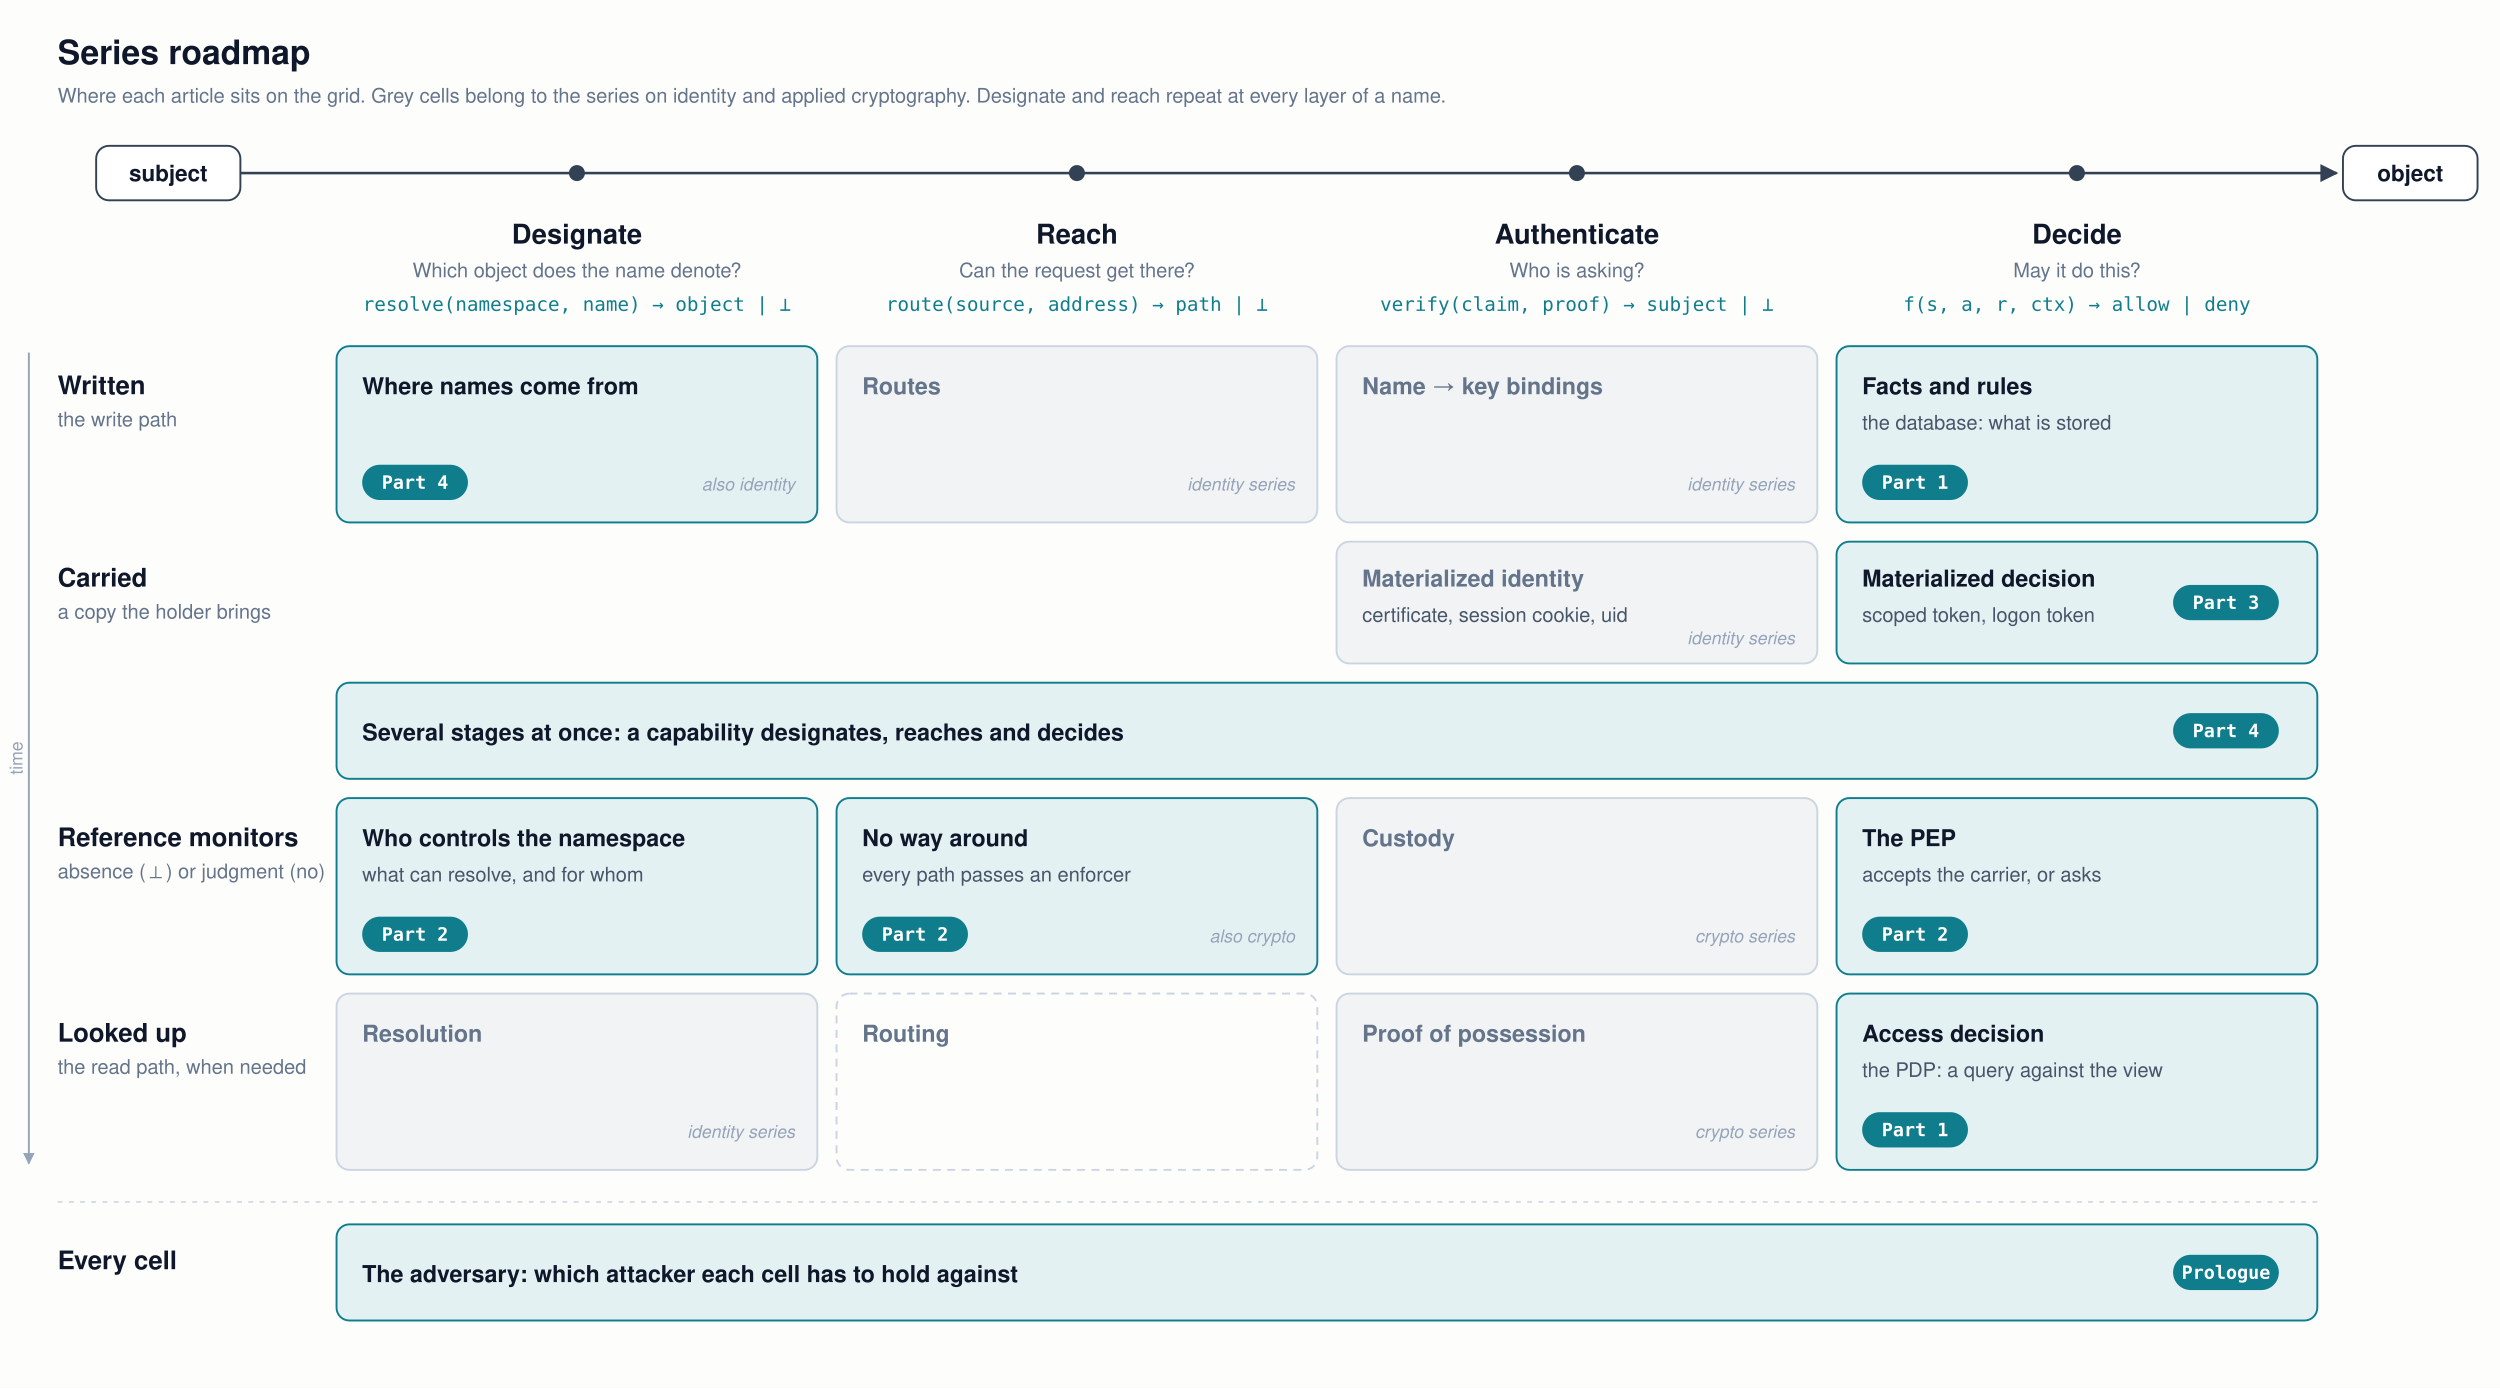
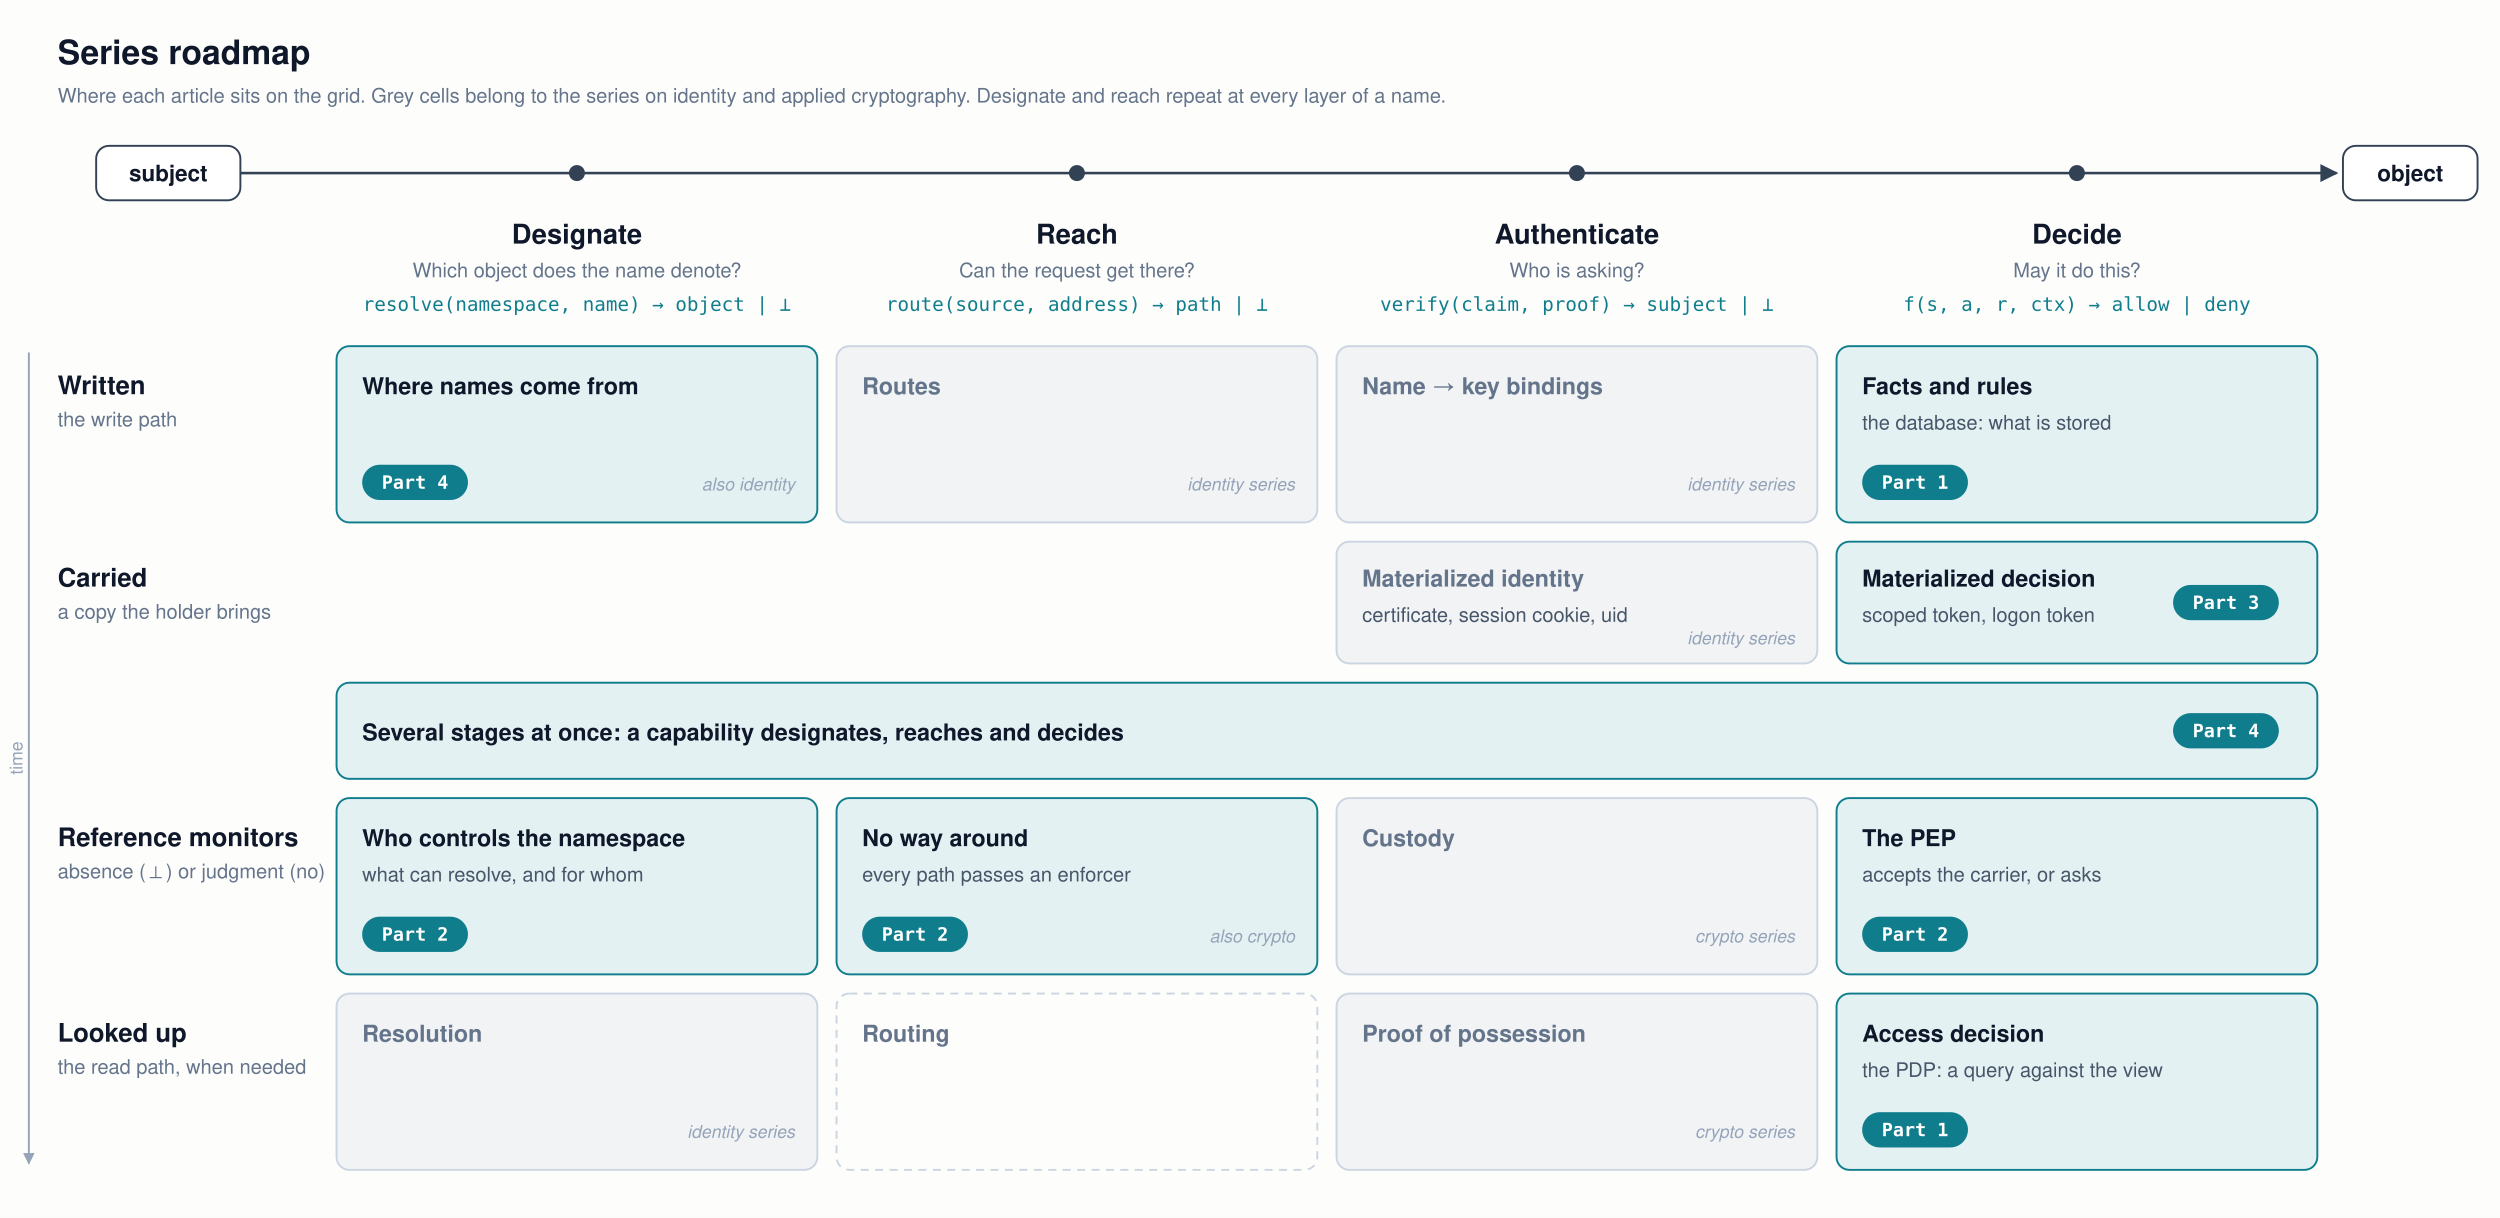
- <svg xmlns="http://www.w3.org/2000/svg" viewBox="0 0 1560 866" width="1560" height="866" font-family="-apple-system, BlinkMacSystemFont, 'Segoe UI', Helvetica, Arial, sans-serif">
+ <svg xmlns="http://www.w3.org/2000/svg" viewBox="0 0 1560 760" width="1560" height="760" font-family="-apple-system, BlinkMacSystemFont, 'Segoe UI', Helvetica, Arial, sans-serif">
  <defs>
    <marker id="aS" viewBox="0 0 10 10" refX="9" refY="5" markerWidth="7" markerHeight="7" orient="auto-start-reverse">
      <path d="M0,0 L10,5 L0,10 z" fill="#334155" />
    </marker>
    <marker id="aT" viewBox="0 0 10 10" refX="9" refY="5" markerWidth="6" markerHeight="6" orient="auto">
      <path d="M0,0 L10,5 L0,10 z" fill="#94a3b8" />
    </marker>
  </defs>
-   <rect width="1560" height="866" fill="#fdfdfc" />
+   <rect width="1560" height="760" fill="#fdfdfc" />
  <text x="36" y="40" font-size="21" font-weight="700" fill="#0f172a" text-anchor="start">Series roadmap</text>
  <text x="36" y="64" font-size="12.5" font-weight="400" fill="#64748b" text-anchor="start">Where each article sits on the grid. Grey cells belong to the series on identity and applied cryptography. Designate and reach repeat at every layer of a name.</text>
  <rect x="60" y="91" width="90" height="34" rx="8" fill="#fff" stroke="#334155" stroke-width="1.2" />
  <text x="105" y="113" font-size="14" font-weight="600" fill="#0f172a" text-anchor="middle">subject</text>
  <line x1="150" y1="108" x2="1458" y2="108" stroke="#334155" stroke-width="1.6" marker-end="url(#aS)" />
  <rect x="1462" y="91" width="84" height="34" rx="8" fill="#fff" stroke="#334155" stroke-width="1.2" />
  <text x="1504" y="113" font-size="14" font-weight="600" fill="#0f172a" text-anchor="middle">object</text>
  <circle cx="360" cy="108" r="5" fill="#334155" />
  <text x="360" y="152" font-size="17" font-weight="700" fill="#0f172a" text-anchor="middle">Designate</text>
  <text x="360" y="173" font-size="12.5" font-weight="400" fill="#64748b" text-anchor="middle">Which object does the name denote?</text>
  <text x="360" y="194" font-size="12" font-weight="500" fill="#0f7d8c" text-anchor="middle" font-family="ui-monospace, SFMono-Regular, Menlo, monospace">resolve(namespace, name) → object | ⊥</text>
  <circle cx="672" cy="108" r="5" fill="#334155" />
  <text x="672" y="152" font-size="17" font-weight="700" fill="#0f172a" text-anchor="middle">Reach</text>
  <text x="672" y="173" font-size="12.5" font-weight="400" fill="#64748b" text-anchor="middle">Can the request get there?</text>
  <text x="672" y="194" font-size="12" font-weight="500" fill="#0f7d8c" text-anchor="middle" font-family="ui-monospace, SFMono-Regular, Menlo, monospace">route(source, address) → path | ⊥</text>
  <circle cx="984" cy="108" r="5" fill="#334155" />
  <text x="984" y="152" font-size="17" font-weight="700" fill="#0f172a" text-anchor="middle">Authenticate</text>
  <text x="984" y="173" font-size="12.5" font-weight="400" fill="#64748b" text-anchor="middle">Who is asking?</text>
  <text x="984" y="194" font-size="12" font-weight="500" fill="#0f7d8c" text-anchor="middle" font-family="ui-monospace, SFMono-Regular, Menlo, monospace">verify(claim, proof) → subject | ⊥</text>
  <circle cx="1296" cy="108" r="5" fill="#334155" />
  <text x="1296" y="152" font-size="17" font-weight="700" fill="#0f172a" text-anchor="middle">Decide</text>
  <text x="1296" y="173" font-size="12.5" font-weight="400" fill="#64748b" text-anchor="middle">May it do this?</text>
  <text x="1296" y="194" font-size="12" font-weight="500" fill="#0f7d8c" text-anchor="middle" font-family="ui-monospace, SFMono-Regular, Menlo, monospace">f(s, a, r, ctx) → allow | deny</text>
  <line x1="18" y1="220" x2="18" y2="726" stroke="#94a3b8" stroke-width="1.2" marker-end="url(#aT)" />
  <text x="14" y="473" font-size="11" font-weight="500" fill="#94a3b8" text-anchor="middle" transform="rotate(-90 14 473)">time</text>
  <text x="36" y="246" font-size="16" font-weight="700" fill="#0f172a" text-anchor="start">Written</text>
  <text x="36" y="266" font-size="12.5" font-weight="400" fill="#64748b" text-anchor="start">the write path</text>
  <rect x="210" y="216" width="300" height="110" rx="8" fill="#e3f1f3" stroke="#0f7d8c" stroke-width="1.2" />
  <text x="226" y="246" font-size="14.5" font-weight="700" fill="#0f172a" text-anchor="start">Where names come from</text>
  <rect x="226" y="290" width="66" height="22" rx="11" fill="#0f7d8c" />
  <text x="259" y="305" font-size="11.5" font-weight="700" fill="#fff" text-anchor="middle" font-family="ui-monospace, SFMono-Regular, Menlo, monospace">Part 4</text>
  <text x="496" y="306" font-size="11" font-weight="500" fill="#94a3b8" text-anchor="end" font-style="italic">also identity</text>
  <rect x="522" y="216" width="300" height="110" rx="8" fill="#f1f3f5" stroke="#cbd5e1" stroke-width="1.2" />
  <text x="538" y="246" font-size="14.5" font-weight="700" fill="#64748b" text-anchor="start">Routes</text>
  <text x="808" y="306" font-size="11" font-weight="500" fill="#94a3b8" text-anchor="end" font-style="italic">identity series</text>
  <rect x="834" y="216" width="300" height="110" rx="8" fill="#f1f3f5" stroke="#cbd5e1" stroke-width="1.2" />
  <text x="850" y="246" font-size="14.5" font-weight="700" fill="#64748b" text-anchor="start">Name → key bindings</text>
  <text x="1120" y="306" font-size="11" font-weight="500" fill="#94a3b8" text-anchor="end" font-style="italic">identity series</text>
  <rect x="1146" y="216" width="300" height="110" rx="8" fill="#e3f1f3" stroke="#0f7d8c" stroke-width="1.2" />
  <text x="1162" y="246" font-size="14.5" font-weight="700" fill="#0f172a" text-anchor="start">Facts and rules</text>
  <text x="1162" y="268" font-size="12.5" font-weight="400" fill="#475569" text-anchor="start">the database: what is stored</text>
  <rect x="1162" y="290" width="66" height="22" rx="11" fill="#0f7d8c" />
  <text x="1195" y="305" font-size="11.5" font-weight="700" fill="#fff" text-anchor="middle" font-family="ui-monospace, SFMono-Regular, Menlo, monospace">Part 1</text>
  <text x="36" y="366" font-size="16" font-weight="700" fill="#0f172a" text-anchor="start">Carried</text>
  <text x="36" y="386" font-size="12.5" font-weight="400" fill="#64748b" text-anchor="start">a copy the holder brings</text>
  <rect x="834" y="338" width="300" height="76" rx="8" fill="#f1f3f5" stroke="#cbd5e1" stroke-width="1.2" />
  <text x="850" y="366" font-size="14.5" font-weight="700" fill="#64748b" text-anchor="start">Materialized identity</text>
  <text x="850" y="388" font-size="12.5" font-weight="400" fill="#475569" text-anchor="start">certificate, session cookie, uid</text>
  <text x="1120" y="402" font-size="11" font-weight="500" fill="#94a3b8" text-anchor="end" font-style="italic">identity series</text>
  <rect x="1146" y="338" width="300" height="76" rx="8" fill="#e3f1f3" stroke="#0f7d8c" stroke-width="1.2" />
  <text x="1162" y="366" font-size="14.5" font-weight="700" fill="#0f172a" text-anchor="start">Materialized decision</text>
  <text x="1162" y="388" font-size="12.5" font-weight="400" fill="#475569" text-anchor="start">scoped token, logon token</text>
  <rect x="1356" y="365" width="66" height="22" rx="11" fill="#0f7d8c" />
  <text x="1389" y="380" font-size="11.5" font-weight="700" fill="#fff" text-anchor="middle" font-family="ui-monospace, SFMono-Regular, Menlo, monospace">Part 3</text>
  <rect x="210" y="426" width="1236" height="60" rx="8" fill="#e3f1f3" stroke="#0f7d8c" stroke-width="1.2" />
  <text x="226" y="462" font-size="14.5" font-weight="700" fill="#0f172a" text-anchor="start">Several stages at once: a capability designates, reaches and decides</text>
  <rect x="1356" y="445" width="66" height="22" rx="11" fill="#0f7d8c" />
  <text x="1389" y="460" font-size="11.5" font-weight="700" fill="#fff" text-anchor="middle" font-family="ui-monospace, SFMono-Regular, Menlo, monospace">Part 4</text>
  <text x="36" y="528" font-size="16" font-weight="700" fill="#0f172a" text-anchor="start">Reference monitors</text>
  <text x="36" y="548" font-size="12.5" font-weight="400" fill="#64748b" text-anchor="start">absence (⊥) or judgment (no)</text>
  <rect x="210" y="498" width="300" height="110" rx="8" fill="#e3f1f3" stroke="#0f7d8c" stroke-width="1.2" />
  <text x="226" y="528" font-size="14.5" font-weight="700" fill="#0f172a" text-anchor="start">Who controls the namespace</text>
  <text x="226" y="550" font-size="12.5" font-weight="400" fill="#475569" text-anchor="start">what can resolve, and for whom</text>
  <rect x="226" y="572" width="66" height="22" rx="11" fill="#0f7d8c" />
  <text x="259" y="587" font-size="11.5" font-weight="700" fill="#fff" text-anchor="middle" font-family="ui-monospace, SFMono-Regular, Menlo, monospace">Part 2</text>
  <rect x="522" y="498" width="300" height="110" rx="8" fill="#e3f1f3" stroke="#0f7d8c" stroke-width="1.2" />
  <text x="538" y="528" font-size="14.5" font-weight="700" fill="#0f172a" text-anchor="start">No way around</text>
  <text x="538" y="550" font-size="12.5" font-weight="400" fill="#475569" text-anchor="start">every path passes an enforcer</text>
  <rect x="538" y="572" width="66" height="22" rx="11" fill="#0f7d8c" />
  <text x="571" y="587" font-size="11.5" font-weight="700" fill="#fff" text-anchor="middle" font-family="ui-monospace, SFMono-Regular, Menlo, monospace">Part 2</text>
  <text x="808" y="588" font-size="11" font-weight="500" fill="#94a3b8" text-anchor="end" font-style="italic">also crypto</text>
  <rect x="834" y="498" width="300" height="110" rx="8" fill="#f1f3f5" stroke="#cbd5e1" stroke-width="1.2" />
  <text x="850" y="528" font-size="14.5" font-weight="700" fill="#64748b" text-anchor="start">Custody</text>
  <text x="1120" y="588" font-size="11" font-weight="500" fill="#94a3b8" text-anchor="end" font-style="italic">crypto series</text>
  <rect x="1146" y="498" width="300" height="110" rx="8" fill="#e3f1f3" stroke="#0f7d8c" stroke-width="1.2" />
  <text x="1162" y="528" font-size="14.5" font-weight="700" fill="#0f172a" text-anchor="start">The PEP</text>
  <text x="1162" y="550" font-size="12.5" font-weight="400" fill="#475569" text-anchor="start">accepts the carrier, or asks</text>
  <rect x="1162" y="572" width="66" height="22" rx="11" fill="#0f7d8c" />
  <text x="1195" y="587" font-size="11.5" font-weight="700" fill="#fff" text-anchor="middle" font-family="ui-monospace, SFMono-Regular, Menlo, monospace">Part 2</text>
  <text x="36" y="650" font-size="16" font-weight="700" fill="#0f172a" text-anchor="start">Looked up</text>
  <text x="36" y="670" font-size="12.5" font-weight="400" fill="#64748b" text-anchor="start">the read path, when needed</text>
  <rect x="210" y="620" width="300" height="110" rx="8" fill="#f1f3f5" stroke="#cbd5e1" stroke-width="1.2" />
  <text x="226" y="650" font-size="14.5" font-weight="700" fill="#64748b" text-anchor="start">Resolution</text>
  <text x="496" y="710" font-size="11" font-weight="500" fill="#94a3b8" text-anchor="end" font-style="italic">identity series</text>
  <rect x="522" y="620" width="300" height="110" rx="8" fill="#fdfdfc" stroke="#cbd5e1" stroke-width="1.2" stroke-dasharray="5 4" />
  <text x="538" y="650" font-size="14.5" font-weight="700" fill="#64748b" text-anchor="start">Routing</text>
  <rect x="834" y="620" width="300" height="110" rx="8" fill="#f1f3f5" stroke="#cbd5e1" stroke-width="1.2" />
  <text x="850" y="650" font-size="14.5" font-weight="700" fill="#64748b" text-anchor="start">Proof of possession</text>
  <text x="1120" y="710" font-size="11" font-weight="500" fill="#94a3b8" text-anchor="end" font-style="italic">crypto series</text>
  <rect x="1146" y="620" width="300" height="110" rx="8" fill="#e3f1f3" stroke="#0f7d8c" stroke-width="1.2" />
  <text x="1162" y="650" font-size="14.5" font-weight="700" fill="#0f172a" text-anchor="start">Access decision</text>
  <text x="1162" y="672" font-size="12.5" font-weight="400" fill="#475569" text-anchor="start">the PDP: a query against the view</text>
  <rect x="1162" y="694" width="66" height="22" rx="11" fill="#0f7d8c" />
  <text x="1195" y="709" font-size="11.5" font-weight="700" fill="#fff" text-anchor="middle" font-family="ui-monospace, SFMono-Regular, Menlo, monospace">Part 1</text>
-   <line x1="36" y1="750" x2="1446" y2="750" stroke="#cbd5e1" stroke-dasharray="3 4" />
-   <text x="36" y="792" font-size="16" font-weight="700" fill="#0f172a" text-anchor="start">Every cell</text>
-   <rect x="210" y="764" width="1236" height="60" rx="8" fill="#e3f1f3" stroke="#0f7d8c" stroke-width="1.2" />
-   <text x="226" y="800" font-size="14.5" font-weight="700" fill="#0f172a" text-anchor="start">The adversary: which attacker each cell has to hold against</text>
-   <rect x="1356" y="783" width="66" height="22" rx="11" fill="#0f7d8c" />
-   <text x="1389" y="798" font-size="11.5" font-weight="700" fill="#fff" text-anchor="middle" font-family="ui-monospace, SFMono-Regular, Menlo, monospace">Prologue</text>
</svg>
